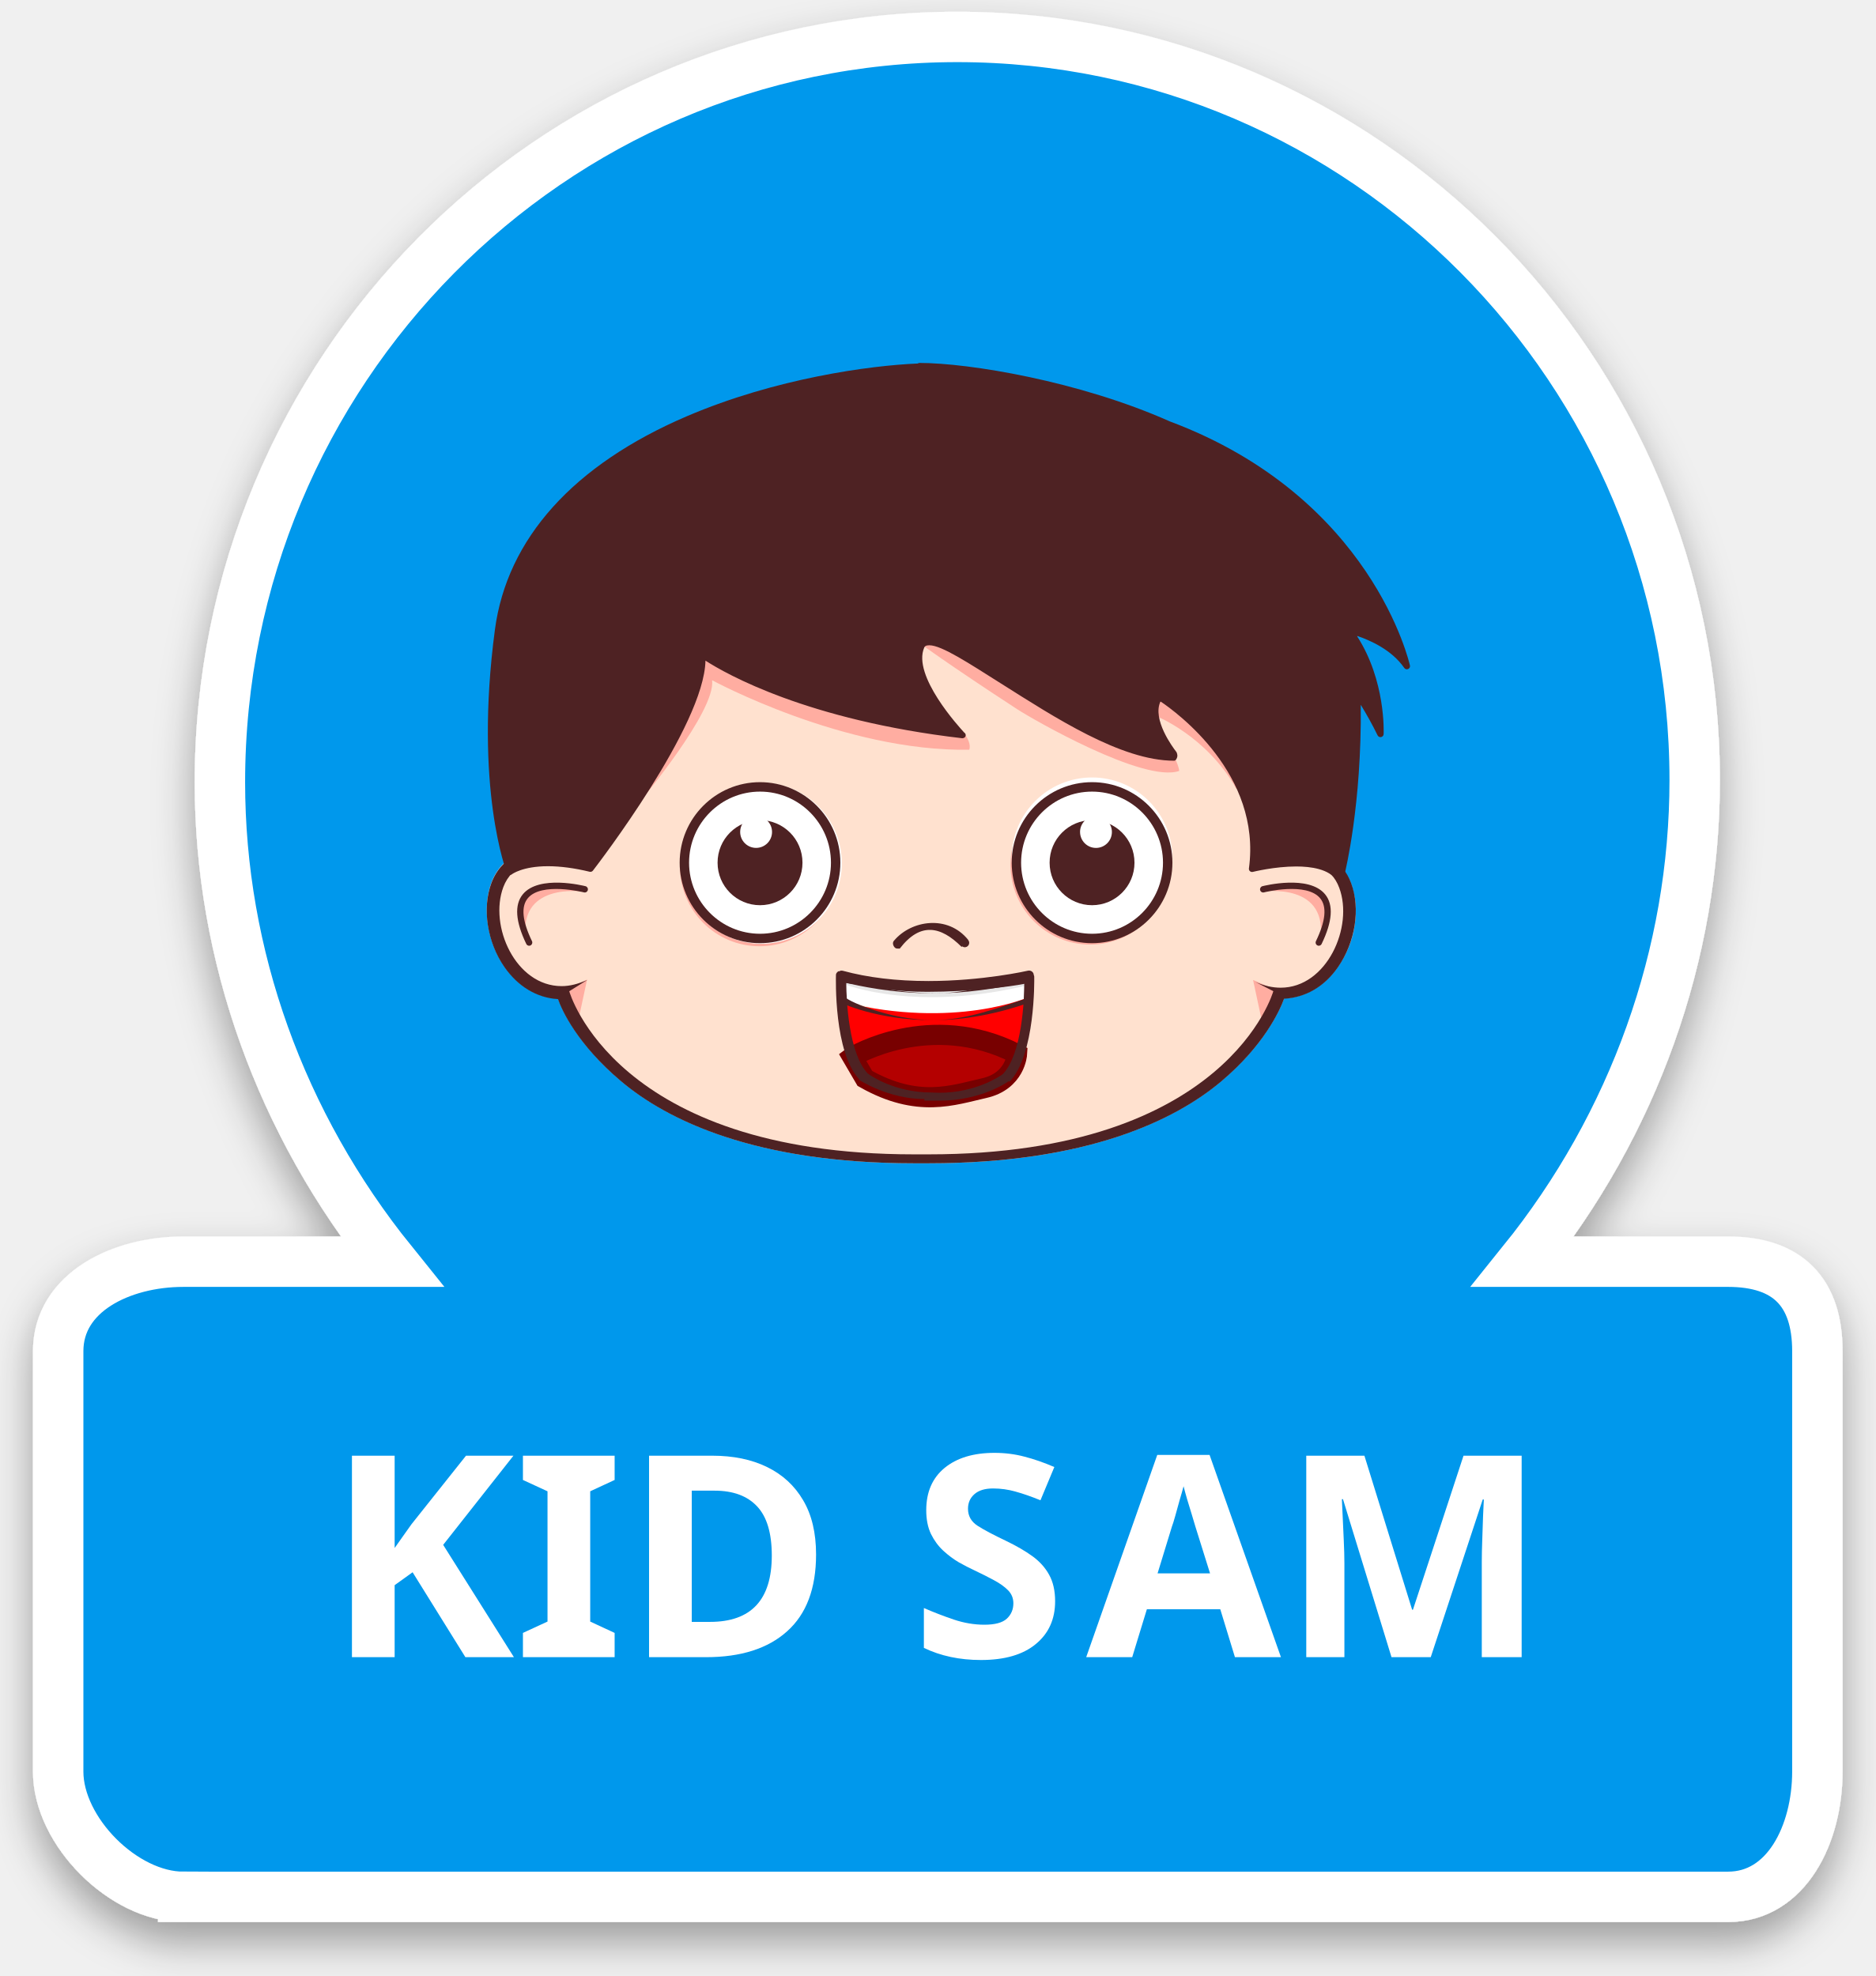
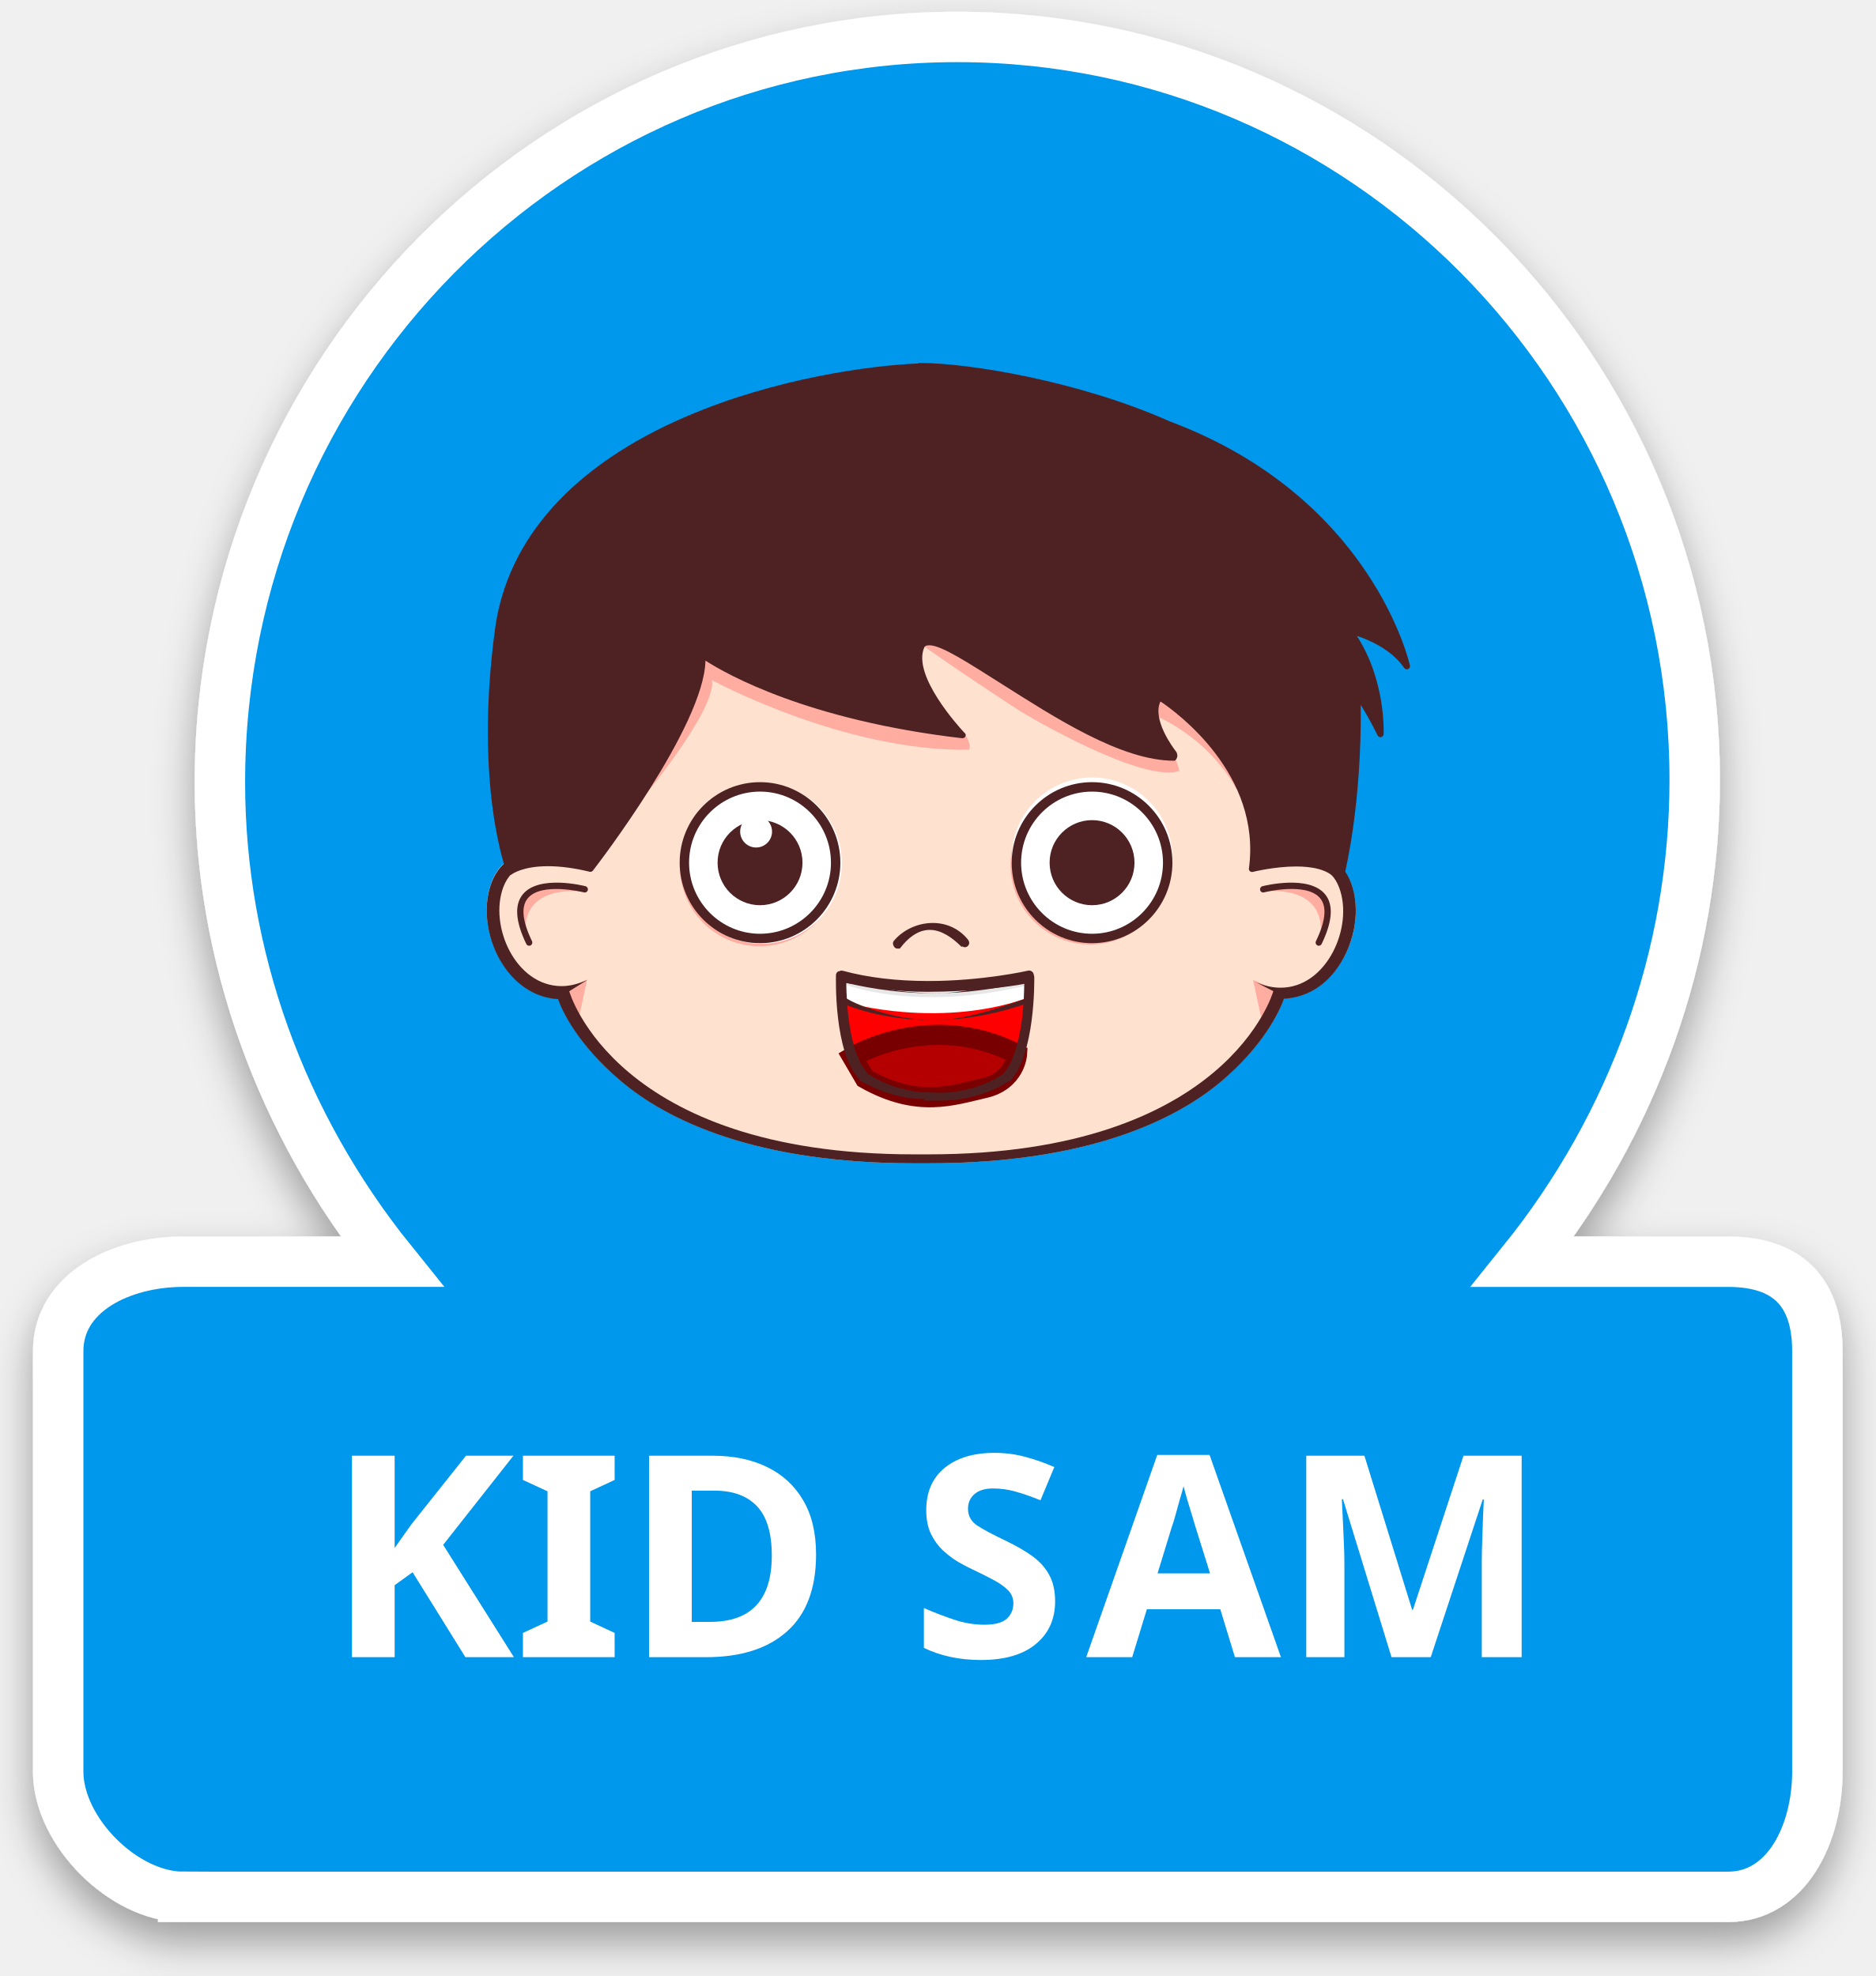
<svg xmlns="http://www.w3.org/2000/svg" xmlns:xlink="http://www.w3.org/1999/xlink" width="186" height="196" viewBox="0 0 186 196">
  <defs>
    <filter x="-50%" y="-50%" width="200%" height="200%" filterUnits="objectBoundingBox" id="a">
      <feOffset dy="2" in="SourceAlpha" result="shadowOffsetOuter1" />
      <feGaussianBlur stdDeviation="2" in="shadowOffsetOuter1" result="shadowBlurOuter1" />
      <feColorMatrix values="0 0 0 0 0 0 0 0 0 0 0 0 0 0 0 0 0 0 0.35 0" in="shadowBlurOuter1" result="shadowMatrixOuter1" />
      <feMerge>
        <feMergeNode in="shadowMatrixOuter1" />
        <feMergeNode in="SourceGraphic" />
      </feMerge>
    </filter>
    <path id="b" d="M178 .077H0v188.036h178V.077v188.036H0V.077h178z" />
  </defs>
  <g fill="none" fill-rule="evenodd">
-     <path d="M14.17 187.148c-5.91 0-12.4-6.5-12.4-12.422V133.02c0-5.824 6.238-8.872 12.4-8.872h20.676c-11.014-13.664-17.038-30.404-17.038-47.55 0-40.768 32.805-73.936 73.128-73.936 40.322 0 73.127 33.068 73.127 73.715 0 17.28-6.025 34.098-17.04 47.77h20.35c5.877 0 8.856 2.986 8.856 8.874v41.706c0 6.173-3.043 12.422-8.857 12.422H14.17z" stroke="#FFF" stroke-width="5" fill="#0098EC" filter="url(#a)" transform="translate(4 1)" />
+     <path d="M14.17 187.148c-5.91 0-12.399-6.501-12.399-12.422V133.02c0-5.825 6.237-8.873 12.398-8.873h20.677C23.832 110.484 17.808 93.744 17.808 76.6c0-40.769 32.805-73.937 73.128-73.937 40.322 0 73.127 33.068 73.127 73.715 0 17.28-6.025 34.098-17.04 47.771h20.35c5.877 0 8.856 2.985 8.856 8.873v41.705c0 6.173-3.042 12.422-8.856 12.422H14.17z" stroke="#FFF" stroke-width="5" fill="#0098EC" filter="url(#a)" transform="translate(4 1)" />
    <g transform="translate(4 1.81)">
      <mask id="c" fill="#fff">
        <use xlink:href="#b" />
      </mask>
-       <path d="M90.935.077c-19.975 0-38.79 7.93-52.977 22.33-14.136 14.345-21.92 33.304-21.92 53.382 0 16.36 5.353 32.356 15.205 45.773H14.17c-3.27 0-6.43.772-8.896 2.173C1.874 125.67 0 128.68 0 132.21v41.705c0 6.9 7.283 14.198 14.17 14.198h153.203c3.526 0 6.53-1.877 8.458-5.285 1.4-2.472 2.17-5.637 2.17-8.913V132.21c0-6.865-3.774-10.647-10.627-10.647h-16.75c9.855-13.435 15.21-29.51 15.21-45.996 0-41.625-33.6-75.49-74.898-75.49m0 3.55c39.408 0 71.356 32.452 71.356 71.94 0 18.8-7.25 36.236-19.092 49.546h24.175c4.892 0 7.084 2.197 7.084 7.098v41.705c0 4.902-2.192 10.648-7.084 10.648H14.17c-4.892 0-10.628-5.746-10.628-10.648V132.21c0-4.9 5.736-7.097 10.627-7.097h24.5C26.833 111.803 19.58 94.59 19.58 75.79c0-39.49 31.946-72.164 71.355-72.164" fill="#FFF" mask="url(#c)" />
+       <path d="M90.935.077c-19.975 0-38.789 7.93-52.977 22.33-14.136 14.345-21.92 33.304-21.92 53.382 0 16.36 5.353 32.357 15.205 45.774H14.17c-3.269 0-6.428.772-8.895 2.173C1.873 125.67 0 128.68 0 132.211v41.704c0 6.9 7.283 14.198 14.169 14.198h153.204c3.526 0 6.53-1.877 8.458-5.285 1.399-2.472 2.169-5.637 2.169-8.913v-41.704c0-6.866-3.774-10.648-10.627-10.648h-16.75c9.855-13.435 15.21-29.51 15.21-45.996 0-41.625-33.599-75.49-74.898-75.49m0 3.55c39.408 0 71.356 32.452 71.356 71.94 0 18.8-7.252 36.236-19.093 49.546h24.175c4.892 0 7.084 2.197 7.084 7.098v41.704c0 4.902-2.192 10.648-7.084 10.648H14.169c-4.891 0-10.627-5.746-10.627-10.648v-41.704c0-4.9 5.736-7.098 10.627-7.098H38.67C26.83 111.803 19.58 94.59 19.58 75.789c0-39.488 31.946-72.163 71.355-72.163" fill="#FFF" mask="url(#c)" />
    </g>
    <text font-family="Montserrat-Bold, Montserrat" font-size="27.983" font-weight="bold" fill="#FFF" transform="translate(4 1)">
      <tspan x="28.387" y="163.374">KID </tspan>
      <tspan x="86.34" y="163.374" letter-spacing="-.253">S</tspan>
      <tspan x="103.717" y="163.374">AM</tspan>
    </text>
-     <path d="M125.535 84.383c-.013 0-.02.004-.032.004.012 0 .02-.004.032-.004m.118-.02v.004l-.095.01c.03-.003.063-.007.095-.013m8.334 3.283c-.837-2.23-2.845-3.316-5.652-3.316h-.01c2.802 0 4.816 1.1 5.652 3.332.356.955.506 1.934.464 3.035.04-1.08-.112-2.173-.463-3.115-.836-2.228-3.57-3.475-6.376-3.477-.89.002-1.39.103-3.162.256 1.77-.166 2.99-.03 3.886-.03h-.01c-.883 0-1.49.043-2.62.206.747-8.773-5.85-13.568-6.15-13.778.3.21 6.86 4.87 6.11 13.646-.033.004-.065-.012-.096-.01.758-8.784-5.99-13.507-6.29-13.72-.51-.36-10.77-9.296-27.596-9.296v.77h-1.057c-14.185 0-26.19 1.79-26.31 1.81l-.548-.06-.297.39c-.285.454-6.603 10.554-5.76 19.857-.735-.12-1.625-.242-2.556-.242-4.17 0-5.787 1.966-6.406 3.623-.944 2.52-.433 5.862 1.267 8.326 1.356 1.96 3.238 3.085 5.332 3.203.37 1.08 1.896 4.497 6.26 8.18 4.57 3.853 13.313 8.152 29.018 8.152h1.496c15.704 0 24.447-4.3 29.018-8.16 4.197-3.542 5.768-6.965 6.215-8.196 2.097-.11 3.987-1.17 5.352-3.143.87-1.26 1.43-2.634 1.647-4.11.227-1.476.12-2.86-.355-4.13" fill="#FFE1CF" />
-     <path d="M116.013 85.77c0-4.373-3.54-7.915-7.903-7.915-4.366 0-7.903 3.542-7.903 7.916 0 4.374 3.537 7.92 7.903 7.92 4.364 0 7.903-3.546 7.903-7.92M83.23 85.94c0-4.374-3.538-7.92-7.904-7.92-4.362 0-7.9 3.546-7.9 7.92 0 4.372 3.538 7.918 7.9 7.918 4.366 0 7.903-3.546 7.903-7.918" fill="#FFADA1" />
-     <path d="M63.525 79.426s7.464-8.872 7.097-11.953c0 0 13.1 7.114 25.495 6.892 0 0 .484-.902-1.443-2.638-2.172-1.957-4.075-6.6-3.733-8.116 0 0 3.163 2.325 9.952 6.747 1.452.947 12.537 7.345 16.05 6.11 0 0 0-.732-1.415-3.175-1.415-2.444-.925-2.293-.925-2.293s5.04 1.97 8 7.227l3.22-.88-9.808-9.04s-15.466-13.818-48.61-6.557l-3.88 17.676z" fill="#FFADA1" />
-     <path d="M116.27 85.103c0 4.41-3.57 7.984-7.973 7.984-4.4 0-7.967-3.575-7.967-7.984 0-4.41 3.567-7.986 7.967-7.986 4.402 0 7.972 3.575 7.972 7.986M83.485 85.624c0 4.413-3.568 7.988-7.968 7.988-4.402 0-7.97-3.575-7.97-7.988 0-4.407 3.568-7.982 7.97-7.982 4.4 0 7.968 3.575 7.968 7.982M83.34 99.05s9.31 3.667 18.38 0l.295-2.2s-11.644 2.444-18.53 0l-.145 2.2z" fill="#FFF" />
-     <path d="M83.7 97.608s7.086 2.908 18.6.024v-.83s-9.743 2.15-18.6.048v.758z" fill="#E7E7E7" />
-     <path d="M83.574 99.395l.683 4.982 1.513 2.59 3.17 1.37 4.244.585 5.66-1.27 1.853-2.346 1.123-5.23.195-1.17s-7.268 3.23-18.44.49" fill="#F00" />
-     <path d="M84.52 104.828s7.725-4.71 16.34-.282c0 0-.15 2.688-3.256 3.385-3.104.698-6.566 2.02-11.835-.962l-1.25-2.14z" fill="#B40000" />
-     <path d="M84.52 104.828s7.725-4.71 16.34-.282c0 0-.15 2.688-3.256 3.385-3.104.698-6.566 2.02-11.835-.962l-1.25-2.14z" stroke="#780000" stroke-width="2" />
-     <path d="M58.22 97.168l-.842 3.92-1.794-2.785 2.636-1.135zM124.268 97.204l.84 3.923 1.795-2.784-2.635-1.14zM125.247 88.442s6.727-1.025 5.635 5.1c0 0 2.49-5.283-1.83-5.65-3.73-.317-3.805.55-3.805.55M57.835 88.442s-6.726-1.025-5.635 5.1c0 0-2.486-5.283 1.83-5.65 3.732-.317 3.805.55 3.805.55" fill="#FFADA1" />
-     <path d="M127.002 97.97c-.79 0-1.637-.18-2.527-.58l1.8.926S121.778 114.5 92.11 114.5h-1.495c-29.667 0-34.162-16.178-34.162-16.178l1.797-1.125c-.9.405-1.75.617-2.55.617-4.568 0-7.23-5.963-5.784-9.827.844-2.247 3.133-2.805 5.228-2.805 2.134 0 4.064.593 4.064.593-1.924-9.376 5.317-20.74 5.317-20.74s11.853-2 26.09-2H92.2c14.24 0 26.663 8.822 26.663 8.822s7.247 5 5.326 14.38c0 0 2.02-.813 4.157-.813 1.81.002 3.688.55 4.464 2.632 1.45 3.866-1.222 9.914-5.808 9.914m6.985-10.388c-.837-2.232-2.845-3.454-5.652-3.456-.948 0-1.873.142-2.643.306.767-8.796-6.077-13.51-6.38-13.72-.508-.365-10.814-9.158-27.64-9.158v.594h-1.057c-14.184 0-26.188 1.815-26.31 1.832l-.548-.047-.297.396c-.285.454-6.602 10.553-5.76 19.86-.735-.123-1.624-.244-2.556-.244-4.17 0-5.786 1.967-6.405 3.626-.945 2.518-.435 5.863 1.265 8.325 1.356 1.958 3.238 3.087 5.332 3.207.37 1.08 1.896 4.47 6.26 8.15 4.57 3.856 13.313 8.134 29.018 8.134h1.496c15.704 0 24.448-4.278 29.018-8.137 4.198-3.544 5.768-6.956 6.215-8.186 2.097-.11 3.988-1.163 5.352-3.14 1.722-2.488 2.24-5.803 1.292-8.342" fill="#4E2223" />
-     <path d="M139.823 66.01c-.037-.167-3.726-16.687-23.803-24.208l-.013-.005C107.034 37.8 96.097 36 91.19 36a.32.32 0 0 0-.18.057c-4.72.198-14.06 1.452-22.884 5.226-11.26 4.82-17.844 12.14-19.045 21.176-2.09 15.7 1.16 24.05 1.19 24.133a.318.318 0 0 0 .493.128c.008-.006 1.038-.8 3.582-.8 1.232 0 2.625.185 4.134.55.12.03.247-.018.323-.116.463-.6 11.027-14.35 11.158-20.825 2.046 1.318 10.09 5.908 25.446 7.696.013.002.03.004.042.004.178-.008.32-.134.32-.31 0-.11-.056-.2-.144-.253-.505-.548-5.167-5.64-3.973-8.425.058-.135.164-.236.51-.236 1.233 0 3.956 1.806 7.11 3.793 5.293 3.337 11.884 7.658 17.16 7.658h.01c.178 0 .32-.308.32-.483 0-.104-.05-.358-.125-.418-.32-.41-2.397-3.198-1.55-4.98 1.624 1.092 10.034 7.228 8.77 16.562a.307.307 0 0 0 .1.276.318.318 0 0 0 .287.07c.02-.004 2.156-.538 4.306-.538 1.425 0 3.283.244 4.02 1.408.058.09.158.146.265.146.012 0 .026-.003.04-.004a.315.315 0 0 0 .26-.21l.247-.735c.015-.07 1.67-6.722 1.565-16.64a36.127 36.127 0 0 1 1.67 3.03c.06.13.207.2.348.17.14-.03.245-.15.25-.293.01-.216.198-5.29-2.61-9.674a.38.38 0 0 0-.012-.065c1.255.422 3.427 1.37 4.665 3.173a.315.315 0 0 0 .568-.242" fill="#4E2223" />
-     <path d="M108.297 78.52c-3.88 0-7.034 3.163-7.034 7.05 0 3.888 3.154 7.05 7.034 7.05s7.037-3.162 7.037-7.05c0-3.887-3.156-7.05-7.037-7.05m0 15.034c-4.393 0-7.967-3.58-7.967-7.984s3.574-7.987 7.967-7.987c4.395 0 7.972 3.583 7.972 7.987 0 4.403-3.578 7.984-7.973 7.984" fill="#4E2223" />
-     <path d="M104.09 85.57a4.213 4.213 0 0 1 4.207-4.22c2.328 0 4.21 1.89 4.21 4.22a4.213 4.213 0 0 1-4.21 4.218 4.212 4.212 0 0 1-4.207-4.218" fill="#4E2223" />
-     <path d="M107.11 82.523c0 .874.706 1.583 1.578 1.583a1.58 1.58 0 1 0-1.58-1.583" fill="#FFF" />
-     <path d="M75.372 78.52c-3.88 0-7.037 3.163-7.037 7.05s3.156 7.05 7.037 7.05c3.88 0 7.034-3.163 7.034-7.05s-3.155-7.05-7.034-7.05m0 15.034c-4.396 0-7.97-3.582-7.97-7.984 0-4.404 3.574-7.987 7.97-7.987 4.393 0 7.968 3.583 7.968 7.987 0 4.402-3.575 7.984-7.968 7.984" fill="#4E2223" />
-     <path d="M79.582 85.57a4.215 4.215 0 0 0-4.21-4.22 4.213 4.213 0 0 0-4.21 4.22 4.212 4.212 0 0 0 4.21 4.218 4.213 4.213 0 0 0 4.21-4.218" fill="#4E2223" />
-     <path d="M76.563 82.523a1.58 1.58 0 0 1-3.16 0 1.58 1.58 0 1 1 3.16 0" fill="#FFF" />
-     <path d="M86.064 106.487c.256.19 2.645 1.877 6.305 1.877l.78.027c3.652 0 6.037-1.66 6.3-1.85 1.904-2.006 2.12-7.287 2.14-9.06-2.883.58-5.877 1.048-8.907 1.048h-.003c-4.307 0-7.5-.757-8.757-1.032.02 1.778.244 6.994 2.14 8.99m7.08 2.69h-1.47v-.16c-3.544 0-6.44-1.87-6.55-1.953-.012-.013.142.044.126.03-2.572-2.652-2.352-10.088-2.347-10.405.003-.144.116-.26.23-.344.113-.087.46.532.6.57.036.01 3.475 1.614 9.31 1.614h-.005c2.5 0 6.11-.965 9.1-1.613.135-.027.186-.314.295-.228.11.087.13.057.134.197.008.32.12 7.762-2.453 10.414-.013.016-.044-.086-.06-.07-.107.084-2.716 1.948-6.912 1.948" fill="#4E2223" />
-     <path d="M83.7 98.788c0 .368 4.44 2.402 8.913 2.402h-.063c3.034 0 6.047-1.062 9.024-2.08l.017-1.524c-1.4.276-5.27.792-9.62.792-2.996 0-4.726-.32-8.27-.916v1.326zm8.788 2.402h-.002c-5.536 0-9.08-1.716-9.23-1.787-.162-.076-.27-.283-.27-.462l.003-2.184a.473.473 0 0 1 .59-.467c2.475.676 5.33 1.018 8.49 1.018 5.394 0 9.838-1.016 9.88-1.027a.48.48 0 0 1 .4.092c.113.09.176.23.172.37l-.054 2.17c-.005.195-.128.45-.312.513-3.173 1.118-6.427 1.765-9.668 1.765zM130.784 93.81a.317.317 0 0 1-.283-.453c.96-1.986 1.105-3.415.426-4.247-1.35-1.656-5.536-.606-5.575-.594a.314.314 0 0 1-.384-.227.32.32 0 0 1 .225-.387c.187-.045 4.615-1.158 6.22.808.85 1.04.728 2.694-.348 4.922a.313.313 0 0 1-.283.177M52.476 93.81a.314.314 0 0 1-.283-.178c-1.076-2.228-1.194-3.883-.35-4.92 1.606-1.967 6.034-.854 6.222-.81a.32.32 0 0 1 .228.387.314.314 0 0 1-.384.226c-.045-.01-4.228-1.06-5.577.594-.678.832-.534 2.26.427 4.247a.32.32 0 0 1-.145.42.33.33 0 0 1-.14.032M96.01 93.24a.03.03 0 0 1 .01-.01c-2.027-2.524-5.638-1.956-7.342.054a.4.4 0 0 0-.123.288c0 .22.18.515.404.515.103 0 .197.005.27.005 2.04-2.662 4.076-2.227 6.137-.167.006.007.012-.043.02-.04.012.013.02-.005.033.005l.005-.018c.073.05.158.084.257.084.24 0 .435-.2.435-.438a.424.424 0 0 0-.107-.28" fill="#4E2223" />
+     <path d="M125.535 84.383c-.013.001-.02.004-.032.004.012 0 .019-.004.032-.004m.118-.02v.004l-.095.01c.031-.003.063-.007.095-.013m8.334 3.283c-.837-2.23-2.845-3.316-5.652-3.316h-.011c2.803 0 4.817 1.1 5.653 3.33.356.956.506 1.935.464 3.036.038-1.08-.113-2.173-.464-3.115-.836-2.228-3.571-3.475-6.376-3.477-.892.002-1.392.103-3.163.256v-.002c1.771-.165 2.99-.028 3.886-.028h-.01c-.883 0-1.49.042-2.62.205.747-8.773-5.85-13.568-6.15-13.778.3.21 6.86 4.87 6.11 13.646-.033.004-.065-.012-.096-.01.758-8.784-5.99-13.507-6.29-13.719-.51-.362-10.77-9.297-27.596-9.297v.77h-1.057c-14.185 0-26.189 1.789-26.31 1.81l-.548-.06-.297.39c-.285.454-6.603 10.554-5.76 19.857-.735-.121-1.625-.242-2.556-.242-4.17 0-5.787 1.966-6.406 3.623-.944 2.52-.433 5.862 1.267 8.326 1.356 1.96 3.238 3.085 5.332 3.203.37 1.08 1.896 4.497 6.26 8.179 4.57 3.854 13.313 8.153 29.018 8.153h1.496c15.703 0 24.446-4.3 29.017-8.16 4.197-3.542 5.768-6.965 6.215-8.196 2.097-.112 3.987-1.171 5.352-3.144.87-1.26 1.429-2.634 1.647-4.11.227-1.476.12-2.861-.355-4.13" fill="#FFE1CF" />
+     <path d="M116.013 85.771c0-4.374-3.539-7.916-7.903-7.916-4.366 0-7.903 3.542-7.903 7.916 0 4.373 3.537 7.919 7.903 7.919 4.364 0 7.903-3.546 7.903-7.919M83.23 85.94c0-4.374-3.538-7.919-7.904-7.919-4.362 0-7.9 3.545-7.9 7.92 0 4.371 3.538 7.917 7.9 7.917 4.366 0 7.903-3.546 7.903-7.918" fill="#FFADA1" />
+     <path d="M63.525 79.426s7.464-8.872 7.097-11.953c0 0 13.1 7.114 25.495 6.892 0 0 .484-.902-1.443-2.638-2.172-1.957-4.075-6.6-3.733-8.116 0 0 3.162 2.324 9.951 6.746 1.452.947 12.537 7.345 16.051 6.11 0 0 0-.732-1.416-3.175-1.415-2.444-.925-2.293-.925-2.293s5.041 1.97 8 7.228l3.22-.88-9.808-9.04s-15.466-13.818-48.61-6.557l-3.879 17.676z" fill="#FFADA1" />
+     <path d="M116.269 85.103c0 4.409-3.57 7.984-7.972 7.984-4.4 0-7.967-3.575-7.967-7.984 0-4.411 3.567-7.986 7.967-7.986 4.402 0 7.972 3.575 7.972 7.986M83.485 85.624c0 4.413-3.568 7.988-7.968 7.988-4.402 0-7.97-3.575-7.97-7.988 0-4.407 3.568-7.982 7.97-7.982 4.4 0 7.968 3.575 7.968 7.982M83.34 99.05s9.31 3.667 18.38 0l.295-2.2s-11.644 2.444-18.53 0l-.145 2.2z" fill="#FFF" />
+     <path d="M83.701 97.608s7.085 2.908 18.598.024v-.83s-9.742 2.15-18.598.048v.758z" fill="#E7E7E7" />
+     <path d="M83.574 99.395l.683 4.982 1.513 2.591 3.171 1.369 4.243.585 5.66-1.27 1.853-2.346 1.123-5.23.195-1.169s-7.268 3.23-18.441.488" fill="#F00" />
+     <path d="M84.519 104.828s7.726-4.71 16.341-.282c0 0-.15 2.688-3.256 3.385-3.104.697-6.566 2.02-11.835-.963l-1.25-2.14z" fill="#B40000" />
+     <path d="M84.519 104.828s7.726-4.71 16.341-.282c0 0-.15 2.688-3.256 3.385-3.104.697-6.566 2.02-11.835-.963l-1.25-2.14z" stroke="#780000" stroke-width="2" />
+     <path d="M58.22 97.168l-.842 3.921-1.794-2.786 2.636-1.135zM124.268 97.204l.84 3.923 1.795-2.784-2.635-1.139zM125.247 88.442s6.727-1.025 5.635 5.099c0 0 2.489-5.282-1.831-5.648-3.728-.318-3.804.549-3.804.549M57.835 88.442s-6.726-1.025-5.635 5.099c0 0-2.486-5.282 1.831-5.648 3.731-.318 3.804.549 3.804.549" fill="#FFADA1" />
+     <path d="M127.002 97.97c-.79 0-1.637-.18-2.527-.58l1.799.926S121.779 114.5 92.111 114.5h-1.496c-29.667 0-34.162-16.178-34.162-16.178l1.797-1.125c-.9.405-1.751.617-2.55.617-4.568 0-7.23-5.963-5.784-9.827.844-2.247 3.133-2.805 5.228-2.805 2.134 0 4.064.593 4.064.593-1.924-9.376 5.317-20.74 5.317-20.74s11.853-2 26.09-2H92.2c14.238 0 26.662 8.822 26.662 8.822s7.247 5.001 5.326 14.38c0 0 2.022-.813 4.158-.813 1.811.002 3.688.55 4.464 2.632 1.448 3.866-1.223 9.914-5.809 9.914m6.985-10.388c-.837-2.232-2.845-3.454-5.652-3.456-.948 0-1.873.142-2.643.306.767-8.796-6.077-13.51-6.38-13.721-.508-.364-10.814-9.157-27.64-9.157v.594h-1.057c-14.184 0-26.188 1.815-26.31 1.832l-.548-.047-.297.396c-.285.455-6.602 10.554-5.76 19.86-.735-.122-1.624-.243-2.556-.243-4.17 0-5.786 1.967-6.405 3.626-.944 2.518-.434 5.863 1.266 8.325 1.356 1.958 3.238 3.087 5.332 3.207.37 1.08 1.896 4.47 6.26 8.15 4.57 3.856 13.313 8.134 29.018 8.134h1.496c15.703 0 24.447-4.278 29.017-8.137 4.198-3.545 5.768-6.957 6.215-8.187 2.097-.111 3.988-1.163 5.352-3.139 1.722-2.489 2.24-5.804 1.292-8.343" fill="#4E2223" />
+     <path d="M139.823 66.011c-.037-.168-3.726-16.688-23.803-24.209l-.013-.005C107.034 37.8 96.096 36 91.191 36a.32.32 0 0 0-.18.056c-4.72.198-14.062 1.452-22.885 5.226-11.26 4.821-17.844 12.141-19.045 21.176-2.09 15.7 1.16 24.051 1.19 24.134a.318.318 0 0 0 .492.128c.008-.007 1.038-.802 3.582-.802 1.232 0 2.625.186 4.134.551.12.03.248-.018.324-.116.463-.6 11.027-14.35 11.158-20.825 2.045 1.319 10.09 5.909 25.445 7.697.013.002.03.004.042.004.178-.008.321-.134.321-.31 0-.11-.057-.199-.145-.253-.505-.548-5.167-5.64-3.973-8.425.057-.135.163-.236.51-.236 1.232 0 3.955 1.806 7.109 3.793 5.293 3.338 11.884 7.659 17.161 7.659h.01c.177 0 .319-.308.319-.483 0-.104-.05-.358-.125-.418-.321-.41-2.397-3.198-1.551-4.981 1.625 1.093 10.035 7.229 8.772 16.563a.307.307 0 0 0 .1.277.318.318 0 0 0 .286.071c.021-.005 2.156-.54 4.306-.54 1.425 0 3.283.245 4.021 1.409.057.09.157.146.264.146.012 0 .026-.003.039-.004a.315.315 0 0 0 .26-.21l.248-.735c.015-.07 1.67-6.722 1.565-16.64a36.127 36.127 0 0 1 1.67 3.03c.061.13.207.201.348.171a.317.317 0 0 0 .251-.294c.009-.216.197-5.29-2.612-9.674a.38.38 0 0 0-.011-.065c1.254.42 3.426 1.37 4.664 3.172a.315.315 0 0 0 .568-.242" fill="#4E2223" />
+     <path d="M108.297 78.52c-3.88 0-7.034 3.163-7.034 7.05 0 3.888 3.154 7.05 7.034 7.05 3.881 0 7.037-3.162 7.037-7.05 0-3.887-3.156-7.05-7.037-7.05m0 15.034c-4.393 0-7.967-3.581-7.967-7.984 0-4.404 3.574-7.987 7.967-7.987 4.395 0 7.972 3.583 7.972 7.987 0 4.403-3.577 7.984-7.972 7.984" fill="#4E2223" />
+     <path d="M104.09 85.57a4.213 4.213 0 0 1 4.207-4.22c2.328 0 4.21 1.889 4.21 4.22a4.213 4.213 0 0 1-4.21 4.218 4.212 4.212 0 0 1-4.207-4.218" fill="#4E2223" />
+     <path d="M107.109 82.523a1.58 1.58 0 1 0 0 0" fill="#FFF" />
+     <path d="M75.372 78.519c-3.881 0-7.037 3.164-7.037 7.051s3.156 7.05 7.037 7.05c3.88 0 7.034-3.163 7.034-7.05s-3.155-7.051-7.034-7.051m0 15.035c-4.396 0-7.969-3.582-7.969-7.984 0-4.404 3.573-7.987 7.97-7.987 4.392 0 7.967 3.583 7.967 7.987 0 4.402-3.575 7.984-7.968 7.984" fill="#4E2223" />
+     <path d="M79.582 85.57a4.215 4.215 0 0 0-4.21-4.22 4.213 4.213 0 0 0-4.209 4.22 4.212 4.212 0 0 0 4.21 4.218 4.213 4.213 0 0 0 4.209-4.218" fill="#4E2223" />
+     <path d="M76.563 82.523a1.581 1.581 0 0 1-3.161 0 1.581 1.581 0 1 1 3.161 0" fill="#FFF" />
+     <path d="M86.064 106.487c.256.19 2.645 1.877 6.305 1.877l.78.027c3.653 0 6.038-1.66 6.3-1.85 1.905-2.007 2.122-7.288 2.142-9.06-2.884.58-5.878 1.047-8.908 1.047h-.003c-4.307 0-7.499-.757-8.757-1.032.02 1.778.244 6.994 2.141 8.99m7.078 2.69h-1.47v-.159c-3.543 0-6.438-1.87-6.55-1.954-.01-.013.143.044.127.03-2.571-2.652-2.35-10.088-2.346-10.405.003-.144.116-.26.23-.344.113-.087.46.532.599.57.037.01 3.476 1.614 9.31 1.614h-.004c2.5 0 6.109-.965 9.1-1.613.135-.027.186-.314.295-.228.109.087.129.057.134.197.008.32.12 7.762-2.453 10.414-.013.016-.044-.086-.059-.071-.108.085-2.717 1.95-6.913 1.95" fill="#4E2223" />
+     <path d="M83.701 98.788c0 .368 4.439 2.402 8.912 2.402h-.063c3.034 0 6.047-1.062 9.024-2.08l.017-1.524c-1.401.276-5.271.792-9.62.792-2.997 0-4.727-.319-8.27-.916v1.326zm8.787 2.402h-.002c-5.536 0-9.08-1.716-9.23-1.787-.162-.076-.27-.283-.27-.462l.003-2.185a.473.473 0 0 1 .589-.467c2.477.676 5.333 1.018 8.493 1.018 5.393 0 9.837-1.016 9.879-1.027a.48.48 0 0 1 .4.092c.113.089.176.23.172.371l-.054 2.169c-.005.195-.128.449-.312.513-3.173 1.118-6.427 1.765-9.668 1.765zM130.784 93.81a.317.317 0 0 1-.283-.453c.961-1.986 1.106-3.415.427-4.247-1.35-1.656-5.536-.606-5.575-.594a.314.314 0 0 1-.384-.227.32.32 0 0 1 .226-.386c.187-.045 4.615-1.158 6.22.808.849 1.038.728 2.693-.348 4.92a.313.313 0 0 1-.283.178M52.476 93.81a.314.314 0 0 1-.283-.178c-1.076-2.228-1.194-3.883-.349-4.921 1.605-1.966 6.033-.853 6.221-.808a.32.32 0 0 1 .228.386.314.314 0 0 1-.384.227c-.044-.01-4.227-1.06-5.576.594-.678.832-.534 2.26.427 4.247a.32.32 0 0 1-.145.421.33.33 0 0 1-.139.031M96.01 93.24a.03.03 0 0 1 .01-.011c-2.027-2.523-5.638-1.955-7.342.055a.401.401 0 0 0-.123.288c0 .22.181.515.404.515.104 0 .198.005.27.005h.002c2.039-2.662 4.075-2.227 6.136-.167.006.007.012-.043.02-.039.012.012.02-.006.033.004l.005-.018a.436.436 0 0 0 .257.084c.24 0 .435-.199.435-.438a.424.424 0 0 0-.107-.279" fill="#4E2223" />
  </g>
</svg>
